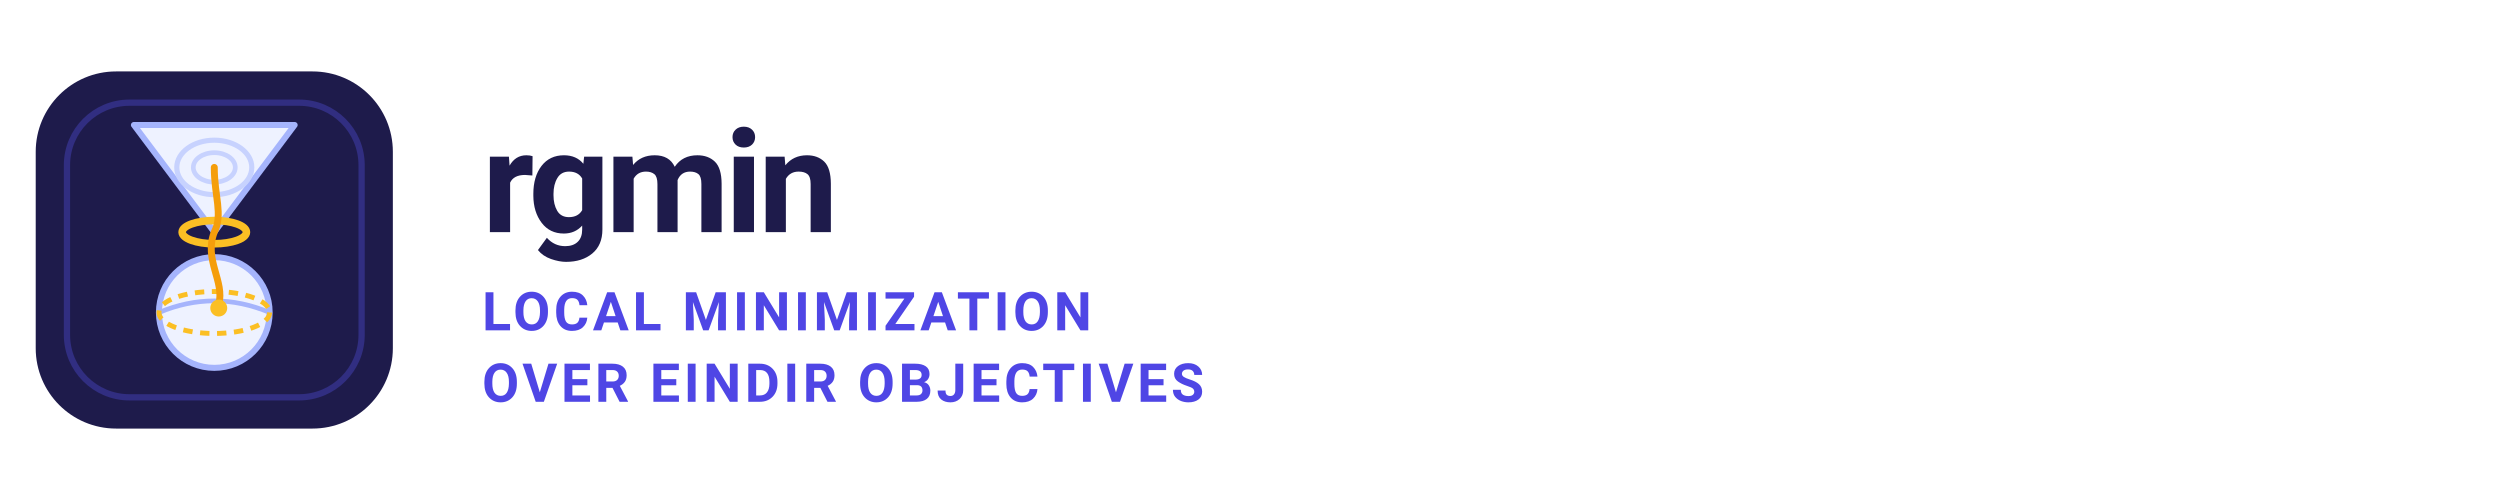
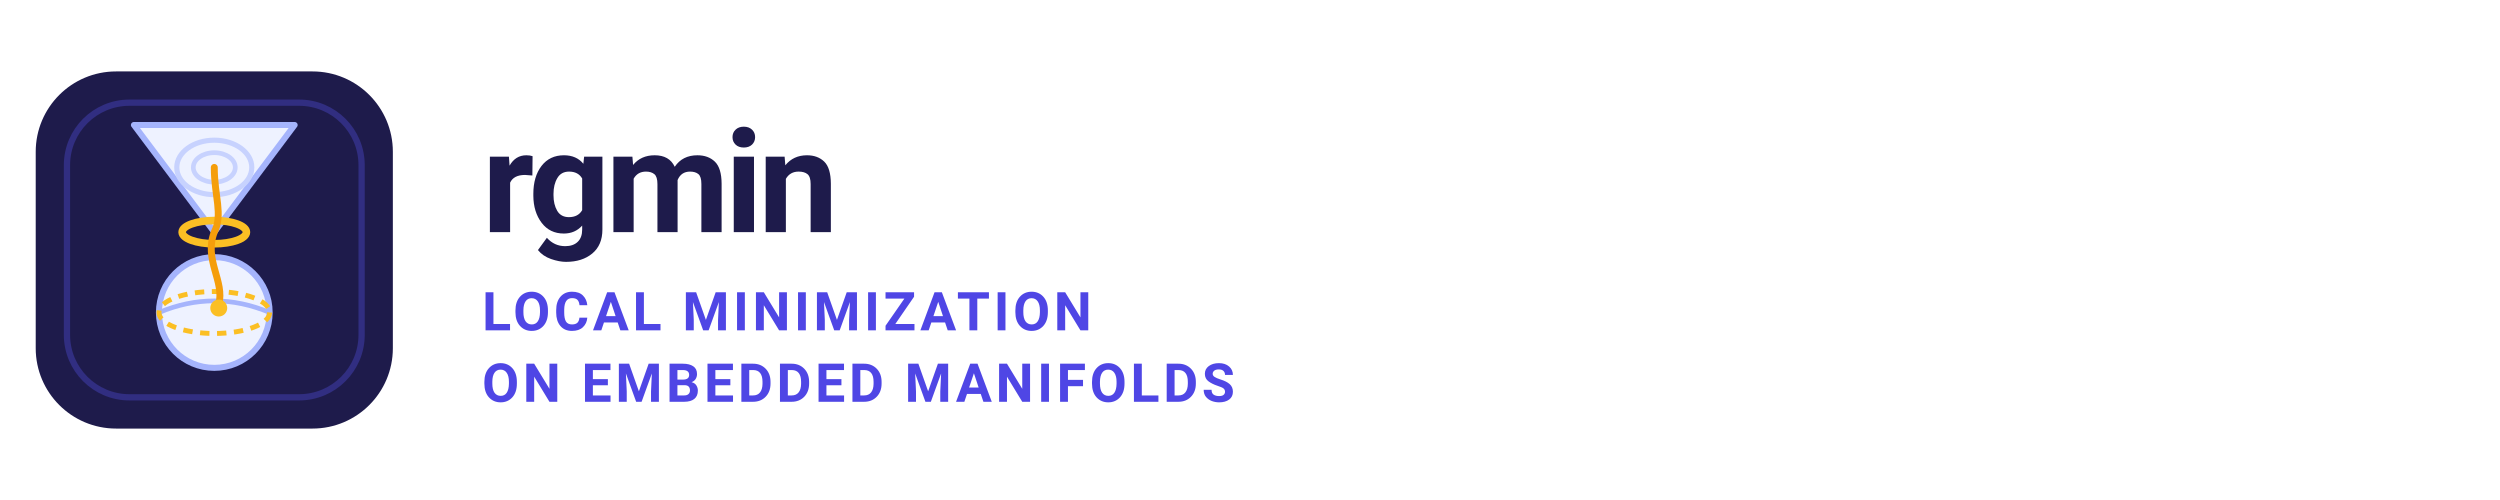
<svg xmlns="http://www.w3.org/2000/svg" width="560" height="112" viewBox="0 0 560 112" fill="none" role="img" aria-labelledby="xtsLightTitle">
  <rect x="8" y="16" width="80" height="80" rx="18" fill="#1E1B4B" />
  <rect x="15" y="23" width="66" height="66" rx="14" fill="none" stroke="#312E81" stroke-width="1.4" />
  <path d="M30 28 L66 28 L48 52 Z" fill="#EEF2FF" stroke="#A5B4FC" stroke-width="1.35" stroke-linejoin="round" />
  <ellipse cx="48" cy="37.5" rx="8.4" ry="6.1" fill="none" stroke="#C7D2FE" stroke-width="1.15" />
  <ellipse cx="48" cy="37.5" rx="4.7" ry="3.3" fill="none" stroke="#C7D2FE" stroke-width="1.05" />
  <ellipse cx="48" cy="52" rx="7.2" ry="2.6" fill="none" stroke="#FBBF24" stroke-width="1.7" />
  <circle cx="48" cy="70" r="12.4" fill="#EEF2FF" stroke="#A5B4FC" stroke-width="1.35" />
  <path d="M35.6 70 Q48 64.8 60.4 70" fill="none" stroke="#A5B4FC" stroke-width="1.05" />
  <ellipse cx="48" cy="70" rx="12.4" ry="4.7" fill="none" stroke="#FBBF24" stroke-width="1.1" stroke-dasharray="2.1 1.7" />
  <path d="M48 37.5 C48 44 50 48 48 52 C45.6 58.2 50.4 63 49 68.2" fill="none" stroke="#F59E0B" stroke-width="1.55" stroke-linecap="round" />
  <circle cx="49" cy="69" r="1.9" fill="#FBBF24" />
  <text x="108" y="52" font-family="ui-sans-serif, system-ui, -apple-system, 'Segoe UI', Roboto, sans-serif" font-size="32" font-weight="750" letter-spacing="-1.0" fill="#1E1B4B">rgmin</text>
  <text x="108" y="74" font-family="ui-sans-serif, system-ui, -apple-system, 'Segoe UI', Roboto, sans-serif" font-size="12" font-weight="600" letter-spacing="0.07em" fill="#4F46E5">LOCAL MINIMIZATION</text>
-   <text x="108" y="90" font-family="ui-sans-serif, system-ui, -apple-system, 'Segoe UI', Roboto, sans-serif" font-size="12" font-weight="600" letter-spacing="0.07em" fill="#4F46E5">OVER EINDIR OBJECTIVES</text>
+   <text x="108" y="90" font-family="ui-sans-serif, system-ui, -apple-system, 'Segoe UI', Roboto, sans-serif" font-size="12" font-weight="600" letter-spacing="0.07em" fill="#4F46E5">ON EMBEDDED MANIFOLDS</text>
</svg>
